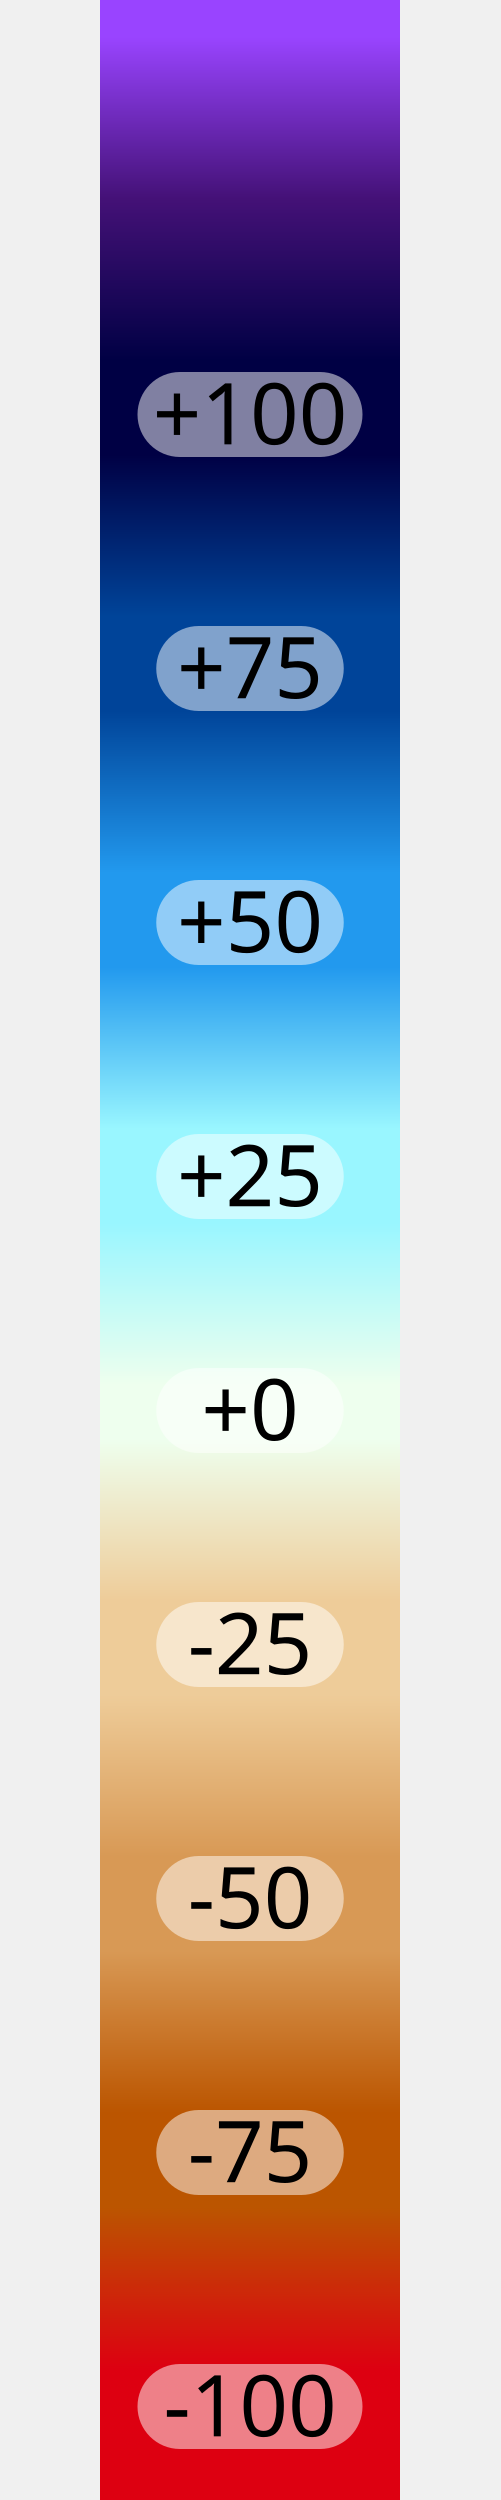
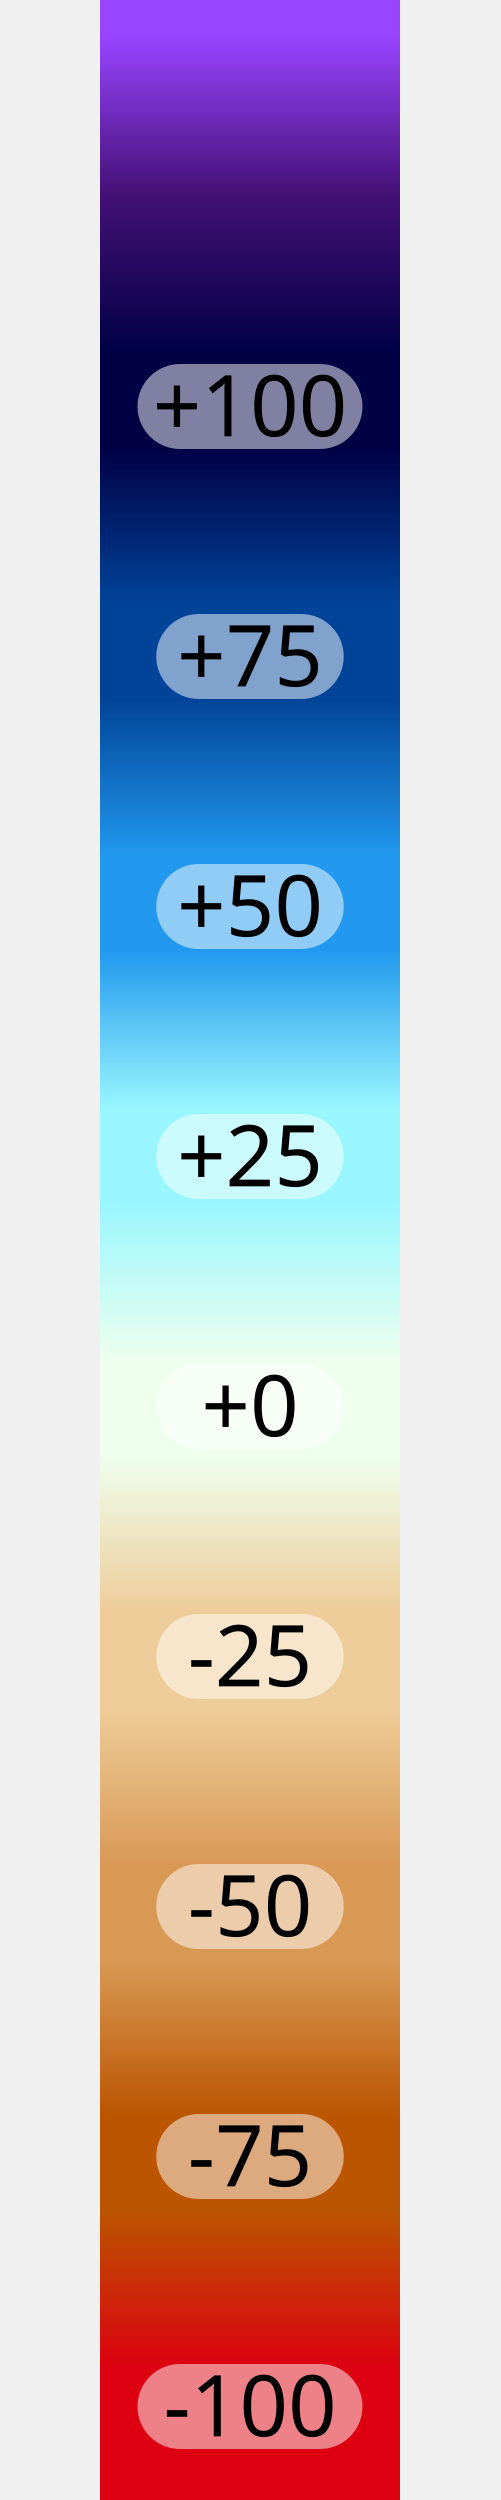
<svg xmlns="http://www.w3.org/2000/svg" width="60" height="300" viewBox="0 0 12 100">
  <defs>
    <linearGradient id="legend-gradient-2dfbb" x1="0" x2="0" y1="0" y2="1">
      <stop offset="1.87%" stop-color="#9944ff" />
-       <stop offset="8.29%" stop-color="#441177" />
-       <stop offset="8.29%" stop-color="#441177" />
-       <stop offset="14.71%" stop-color="#000044" />
-       <stop offset="14.71%" stop-color="#000044" />
-       <stop offset="18.45%" stop-color="#000044" />
-       <stop offset="18.45%" stop-color="#000044" />
-       <stop offset="24.87%" stop-color="#004499" />
-       <stop offset="24.87%" stop-color="#004499" />
-       <stop offset="28.61%" stop-color="#004499" />
-       <stop offset="28.61%" stop-color="#004499" />
-       <stop offset="35.03%" stop-color="#2299ee" />
-       <stop offset="35.03%" stop-color="#2299ee" />
-       <stop offset="38.77%" stop-color="#2299ee" />
-       <stop offset="38.77%" stop-color="#2299ee" />
-       <stop offset="45.19%" stop-color="#99f6ff" />
-       <stop offset="45.19%" stop-color="#99f6ff" />
-       <stop offset="48.93%" stop-color="#99f6ff" />
-       <stop offset="48.93%" stop-color="#99f6ff" />
-       <stop offset="55.35%" stop-color="#eeffee" />
-       <stop offset="55.35%" stop-color="#eeffee" />
-       <stop offset="57.49%" stop-color="#eeffee" />
-       <stop offset="57.49%" stop-color="#eeffee" />
-       <stop offset="63.91%" stop-color="#eecc99" />
-       <stop offset="63.91%" stop-color="#eecc99" />
-       <stop offset="67.65%" stop-color="#eecc99" />
-       <stop offset="67.65%" stop-color="#eecc99" />
-       <stop offset="74.07%" stop-color="#d89955" />
-       <stop offset="74.07%" stop-color="#d89955" />
-       <stop offset="77.81%" stop-color="#d89955" />
-       <stop offset="77.81%" stop-color="#d89955" />
-       <stop offset="84.23%" stop-color="#bb5500" />
-       <stop offset="84.23%" stop-color="#bb5500" />
-       <stop offset="87.97%" stop-color="#bb5500" />
-       <stop offset="87.97%" stop-color="#bb5500" />
+       <stop offset="8.13%" stop-color="#441177" />
+       <stop offset="8.13%" stop-color="#441177" />
+       <stop offset="14.39%" stop-color="#000044" />
+       <stop offset="14.39%" stop-color="#000044" />
+       <stop offset="18.13%" stop-color="#000044" />
+       <stop offset="18.13%" stop-color="#000044" />
+       <stop offset="24.39%" stop-color="#004499" />
+       <stop offset="24.39%" stop-color="#004499" />
+       <stop offset="28.13%" stop-color="#004499" />
+       <stop offset="28.13%" stop-color="#004499" />
+       <stop offset="34.39%" stop-color="#2299ee" />
+       <stop offset="34.39%" stop-color="#2299ee" />
+       <stop offset="38.13%" stop-color="#2299ee" />
+       <stop offset="38.13%" stop-color="#2299ee" />
+       <stop offset="44.39%" stop-color="#99f6ff" />
+       <stop offset="44.39%" stop-color="#99f6ff" />
+       <stop offset="48.13%" stop-color="#99f6ff" />
+       <stop offset="48.13%" stop-color="#99f6ff" />
+       <stop offset="54.39%" stop-color="#eeffee" />
+       <stop offset="54.39%" stop-color="#eeffee" />
+       <stop offset="58.13%" stop-color="#eeffee" />
+       <stop offset="58.13%" stop-color="#eeffee" />
+       <stop offset="64.39%" stop-color="#eecc99" />
+       <stop offset="64.39%" stop-color="#eecc99" />
+       <stop offset="68.13%" stop-color="#eecc99" />
+       <stop offset="68.13%" stop-color="#eecc99" />
+       <stop offset="74.39%" stop-color="#d89955" />
+       <stop offset="74.39%" stop-color="#d89955" />
+       <stop offset="78.13%" stop-color="#d89955" />
+       <stop offset="78.13%" stop-color="#d89955" />
+       <stop offset="84.39%" stop-color="#bb5500" />
+       <stop offset="84.39%" stop-color="#bb5500" />
+       <stop offset="88.13%" stop-color="#bb5500" />
+       <stop offset="88.13%" stop-color="#bb5500" />
      <stop offset="94.39%" stop-color="#dd0011" />
      <stop offset="94.39%" stop-color="#dd0011" />
      <stop offset="98.13%" stop-color="#dd0011" />
    </linearGradient>
  </defs>
  <rect x="0" y="0" width="12" height="100" fill="url(#legend-gradient-2dfbb)" />
-   <rect fill="white" fill-opacity="0.5" x="1.5" y="14.88" width="9" height="3.4" rx="1.7" ry="1.7" />
-   <text x="6" y="16.58" dy="0.35em" font-family="sans-serif" font-size="3.4" style="text-anchor: middle">+100</text>
-   <rect fill="white" fill-opacity="0.5" x="2.25" y="25.04" width="7.5" height="3.4" rx="1.7" ry="1.7" />
-   <text x="6" y="26.74" dy="0.35em" font-family="sans-serif" font-size="3.4" style="text-anchor: middle">+75</text>
-   <rect fill="white" fill-opacity="0.5" x="2.25" y="35.2" width="7.5" height="3.4" rx="1.7" ry="1.7" />
-   <text x="6" y="36.9" dy="0.35em" font-family="sans-serif" font-size="3.4" style="text-anchor: middle">+50</text>
-   <rect fill="white" fill-opacity="0.5" x="2.25" y="45.36" width="7.5" height="3.4" rx="1.7" ry="1.7" />
-   <text x="6" y="47.06" dy="0.35em" font-family="sans-serif" font-size="3.4" style="text-anchor: middle">+25</text>
-   <rect fill="white" fill-opacity="0.5" x="2.25" y="54.72" width="7.5" height="3.4" rx="1.7" ry="1.7" />
-   <text x="6" y="56.42" dy="0.35em" font-family="sans-serif" font-size="3.4" style="text-anchor: middle">+0</text>
-   <rect fill="white" fill-opacity="0.5" x="2.25" y="64.08" width="7.5" height="3.4" rx="1.7" ry="1.7" />
-   <text x="6" y="65.78" dy="0.35em" font-family="sans-serif" font-size="3.4" style="text-anchor: middle">-25</text>
-   <rect fill="white" fill-opacity="0.5" x="2.25" y="74.24" width="7.5" height="3.4" rx="1.7" ry="1.7" />
-   <text x="6" y="75.94" dy="0.35em" font-family="sans-serif" font-size="3.4" style="text-anchor: middle">-50</text>
-   <rect fill="white" fill-opacity="0.5" x="2.25" y="84.4" width="7.5" height="3.4" rx="1.7" ry="1.7" />
-   <text x="6" y="86.1" dy="0.35em" font-family="sans-serif" font-size="3.4" style="text-anchor: middle">-75</text>
+   <rect fill="white" fill-opacity="0.5" x="1.5" y="14.56" width="9" height="3.4" rx="1.7" ry="1.7" />
+   <text x="6" y="16.26" dy="0.35em" font-family="sans-serif" font-size="3.4" style="text-anchor: middle">+100</text>
+   <rect fill="white" fill-opacity="0.5" x="2.25" y="24.56" width="7.5" height="3.4" rx="1.7" ry="1.7" />
+   <text x="6" y="26.26" dy="0.35em" font-family="sans-serif" font-size="3.4" style="text-anchor: middle">+75</text>
+   <rect fill="white" fill-opacity="0.5" x="2.25" y="34.56" width="7.5" height="3.4" rx="1.7" ry="1.7" />
+   <text x="6" y="36.26" dy="0.35em" font-family="sans-serif" font-size="3.4" style="text-anchor: middle">+50</text>
+   <rect fill="white" fill-opacity="0.5" x="2.25" y="44.56" width="7.5" height="3.4" rx="1.7" ry="1.7" />
+   <text x="6" y="46.26" dy="0.35em" font-family="sans-serif" font-size="3.4" style="text-anchor: middle">+25</text>
+   <rect fill="white" fill-opacity="0.5" x="2.25" y="54.56" width="7.5" height="3.4" rx="1.7" ry="1.7" />
+   <text x="6" y="56.26" dy="0.35em" font-family="sans-serif" font-size="3.4" style="text-anchor: middle">+0</text>
+   <rect fill="white" fill-opacity="0.5" x="2.25" y="64.56" width="7.5" height="3.4" rx="1.7" ry="1.7" />
+   <text x="6" y="66.26" dy="0.35em" font-family="sans-serif" font-size="3.4" style="text-anchor: middle">-25</text>
+   <rect fill="white" fill-opacity="0.5" x="2.25" y="74.56" width="7.5" height="3.4" rx="1.7" ry="1.7" />
+   <text x="6" y="76.26" dy="0.35em" font-family="sans-serif" font-size="3.4" style="text-anchor: middle">-50</text>
+   <rect fill="white" fill-opacity="0.5" x="2.25" y="84.56" width="7.5" height="3.4" rx="1.7" ry="1.7" />
+   <text x="6" y="86.26" dy="0.35em" font-family="sans-serif" font-size="3.4" style="text-anchor: middle">-75</text>
  <rect fill="white" fill-opacity="0.5" x="1.5" y="94.56" width="9" height="3.4" rx="1.7" ry="1.7" />
  <text x="6" y="96.26" dy="0.35em" font-family="sans-serif" font-size="3.4" style="text-anchor: middle">-100</text>
</svg>
